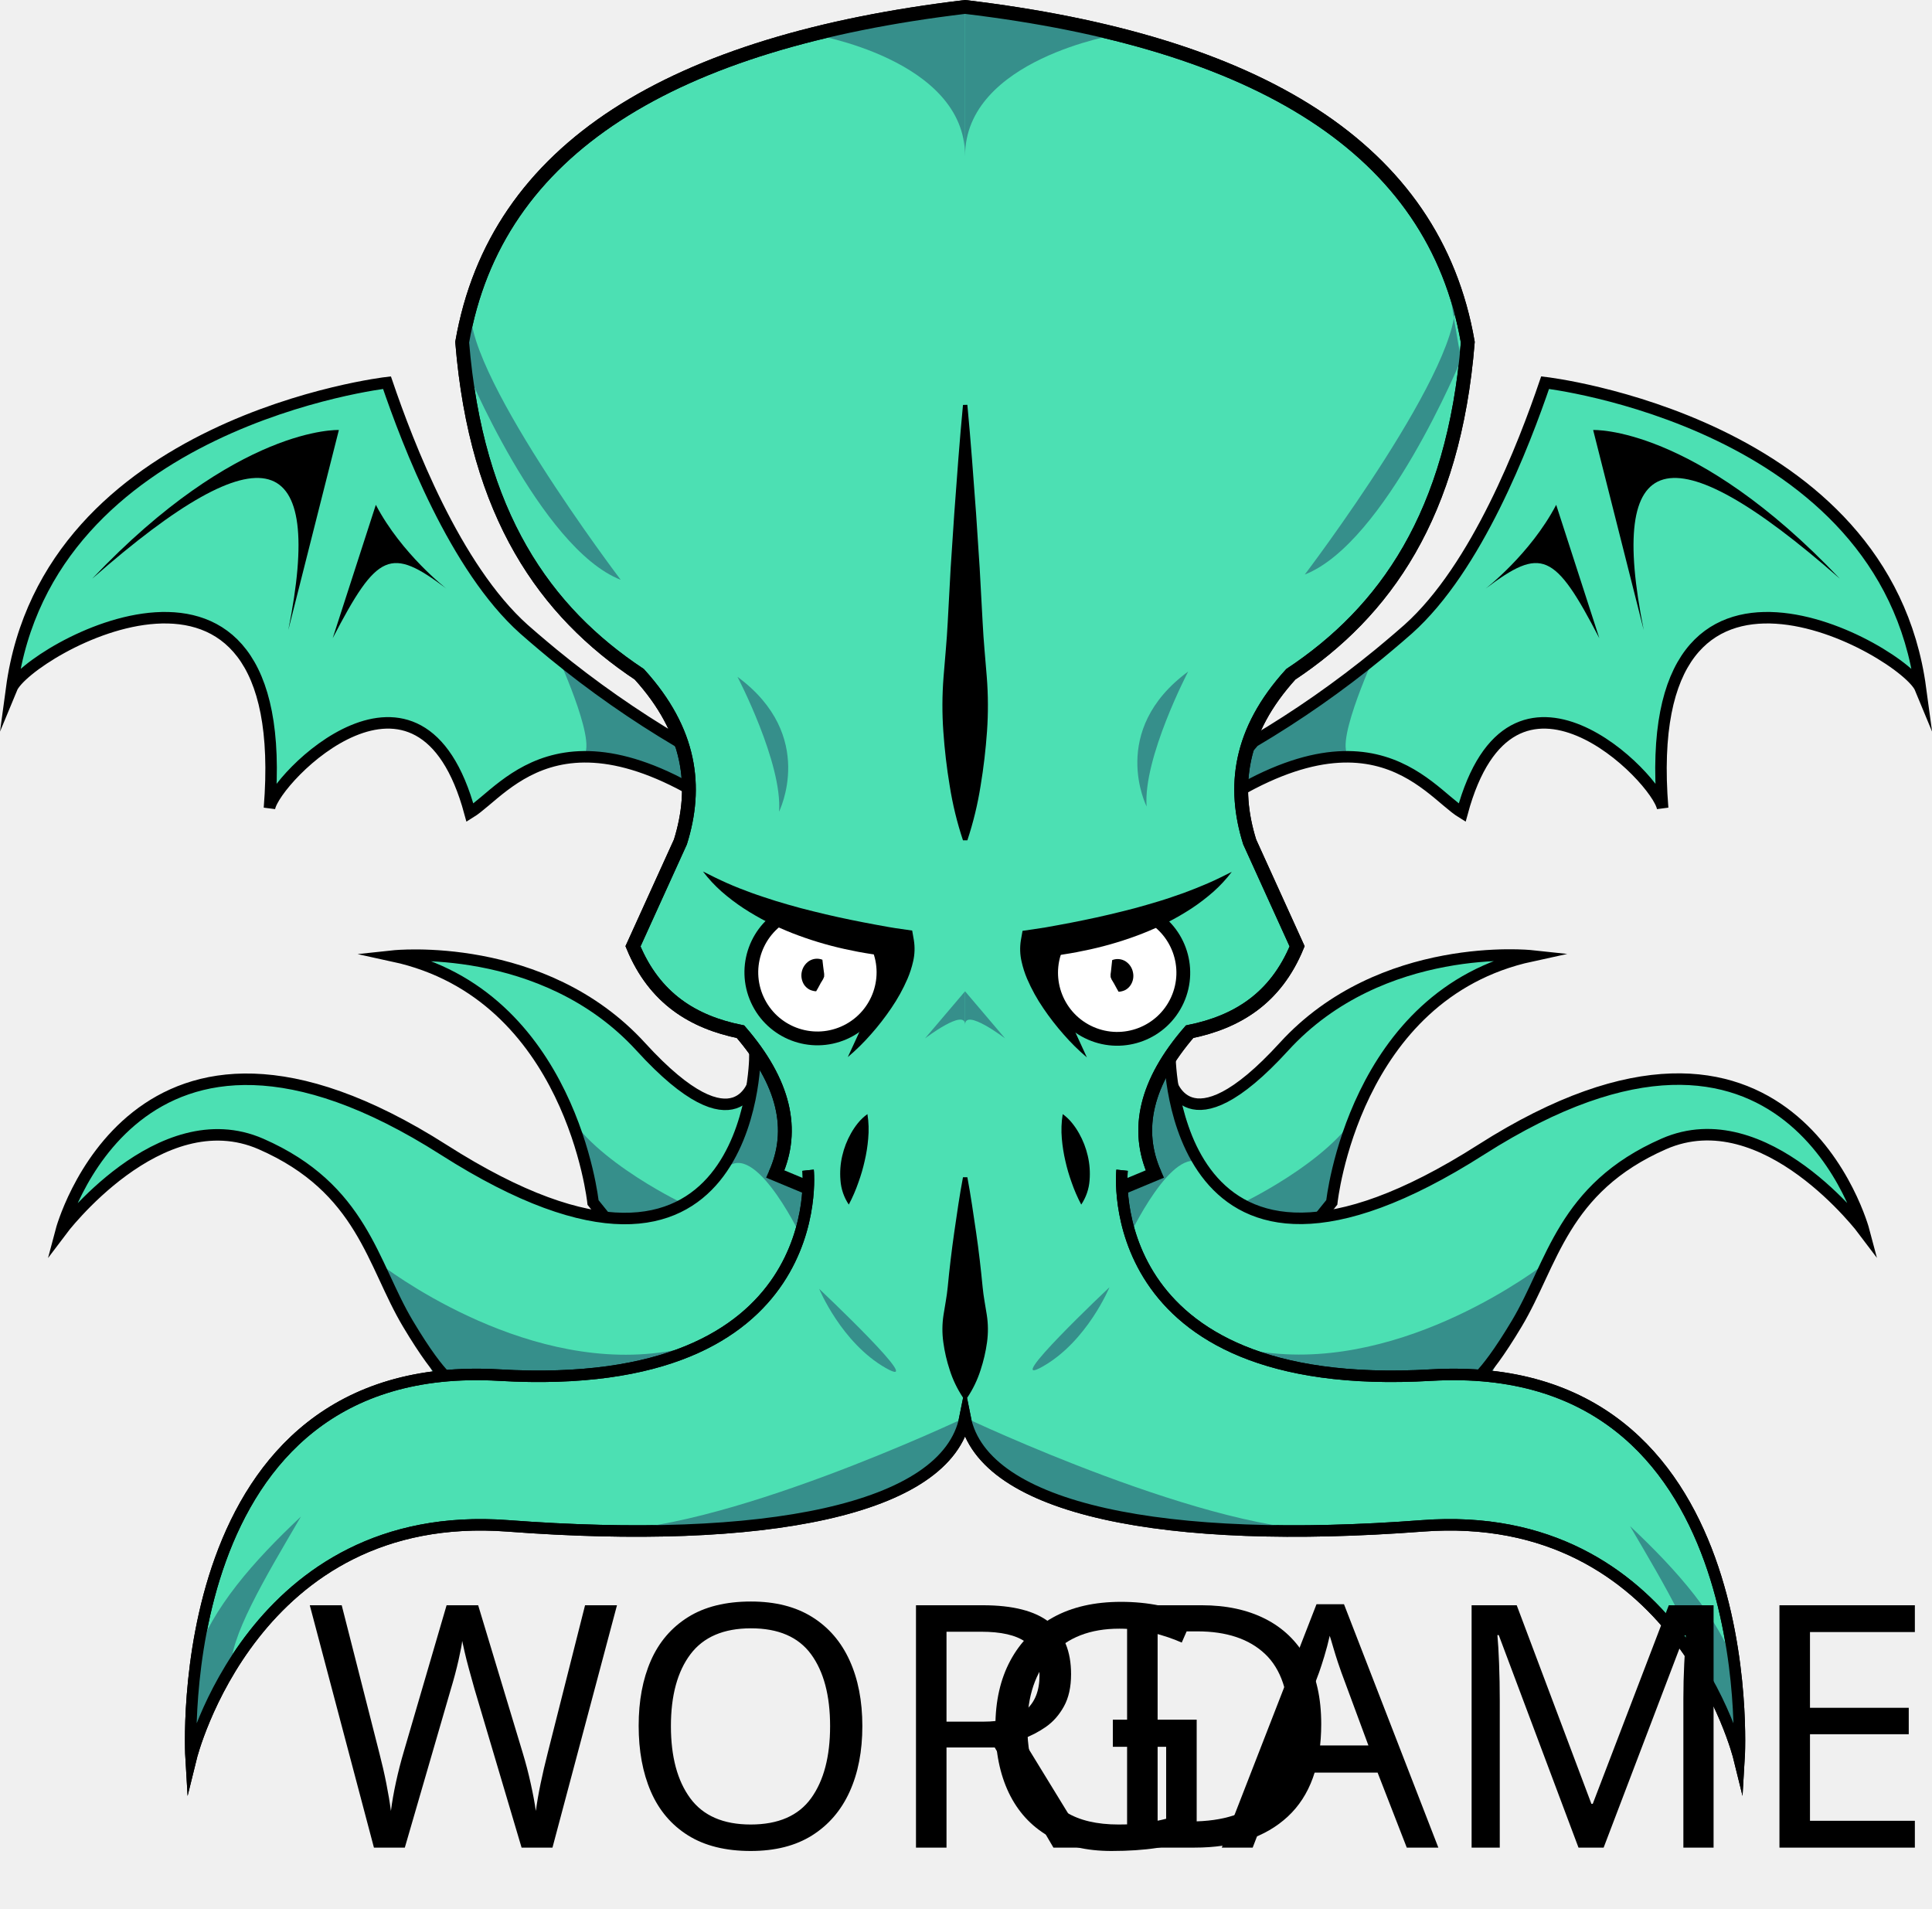
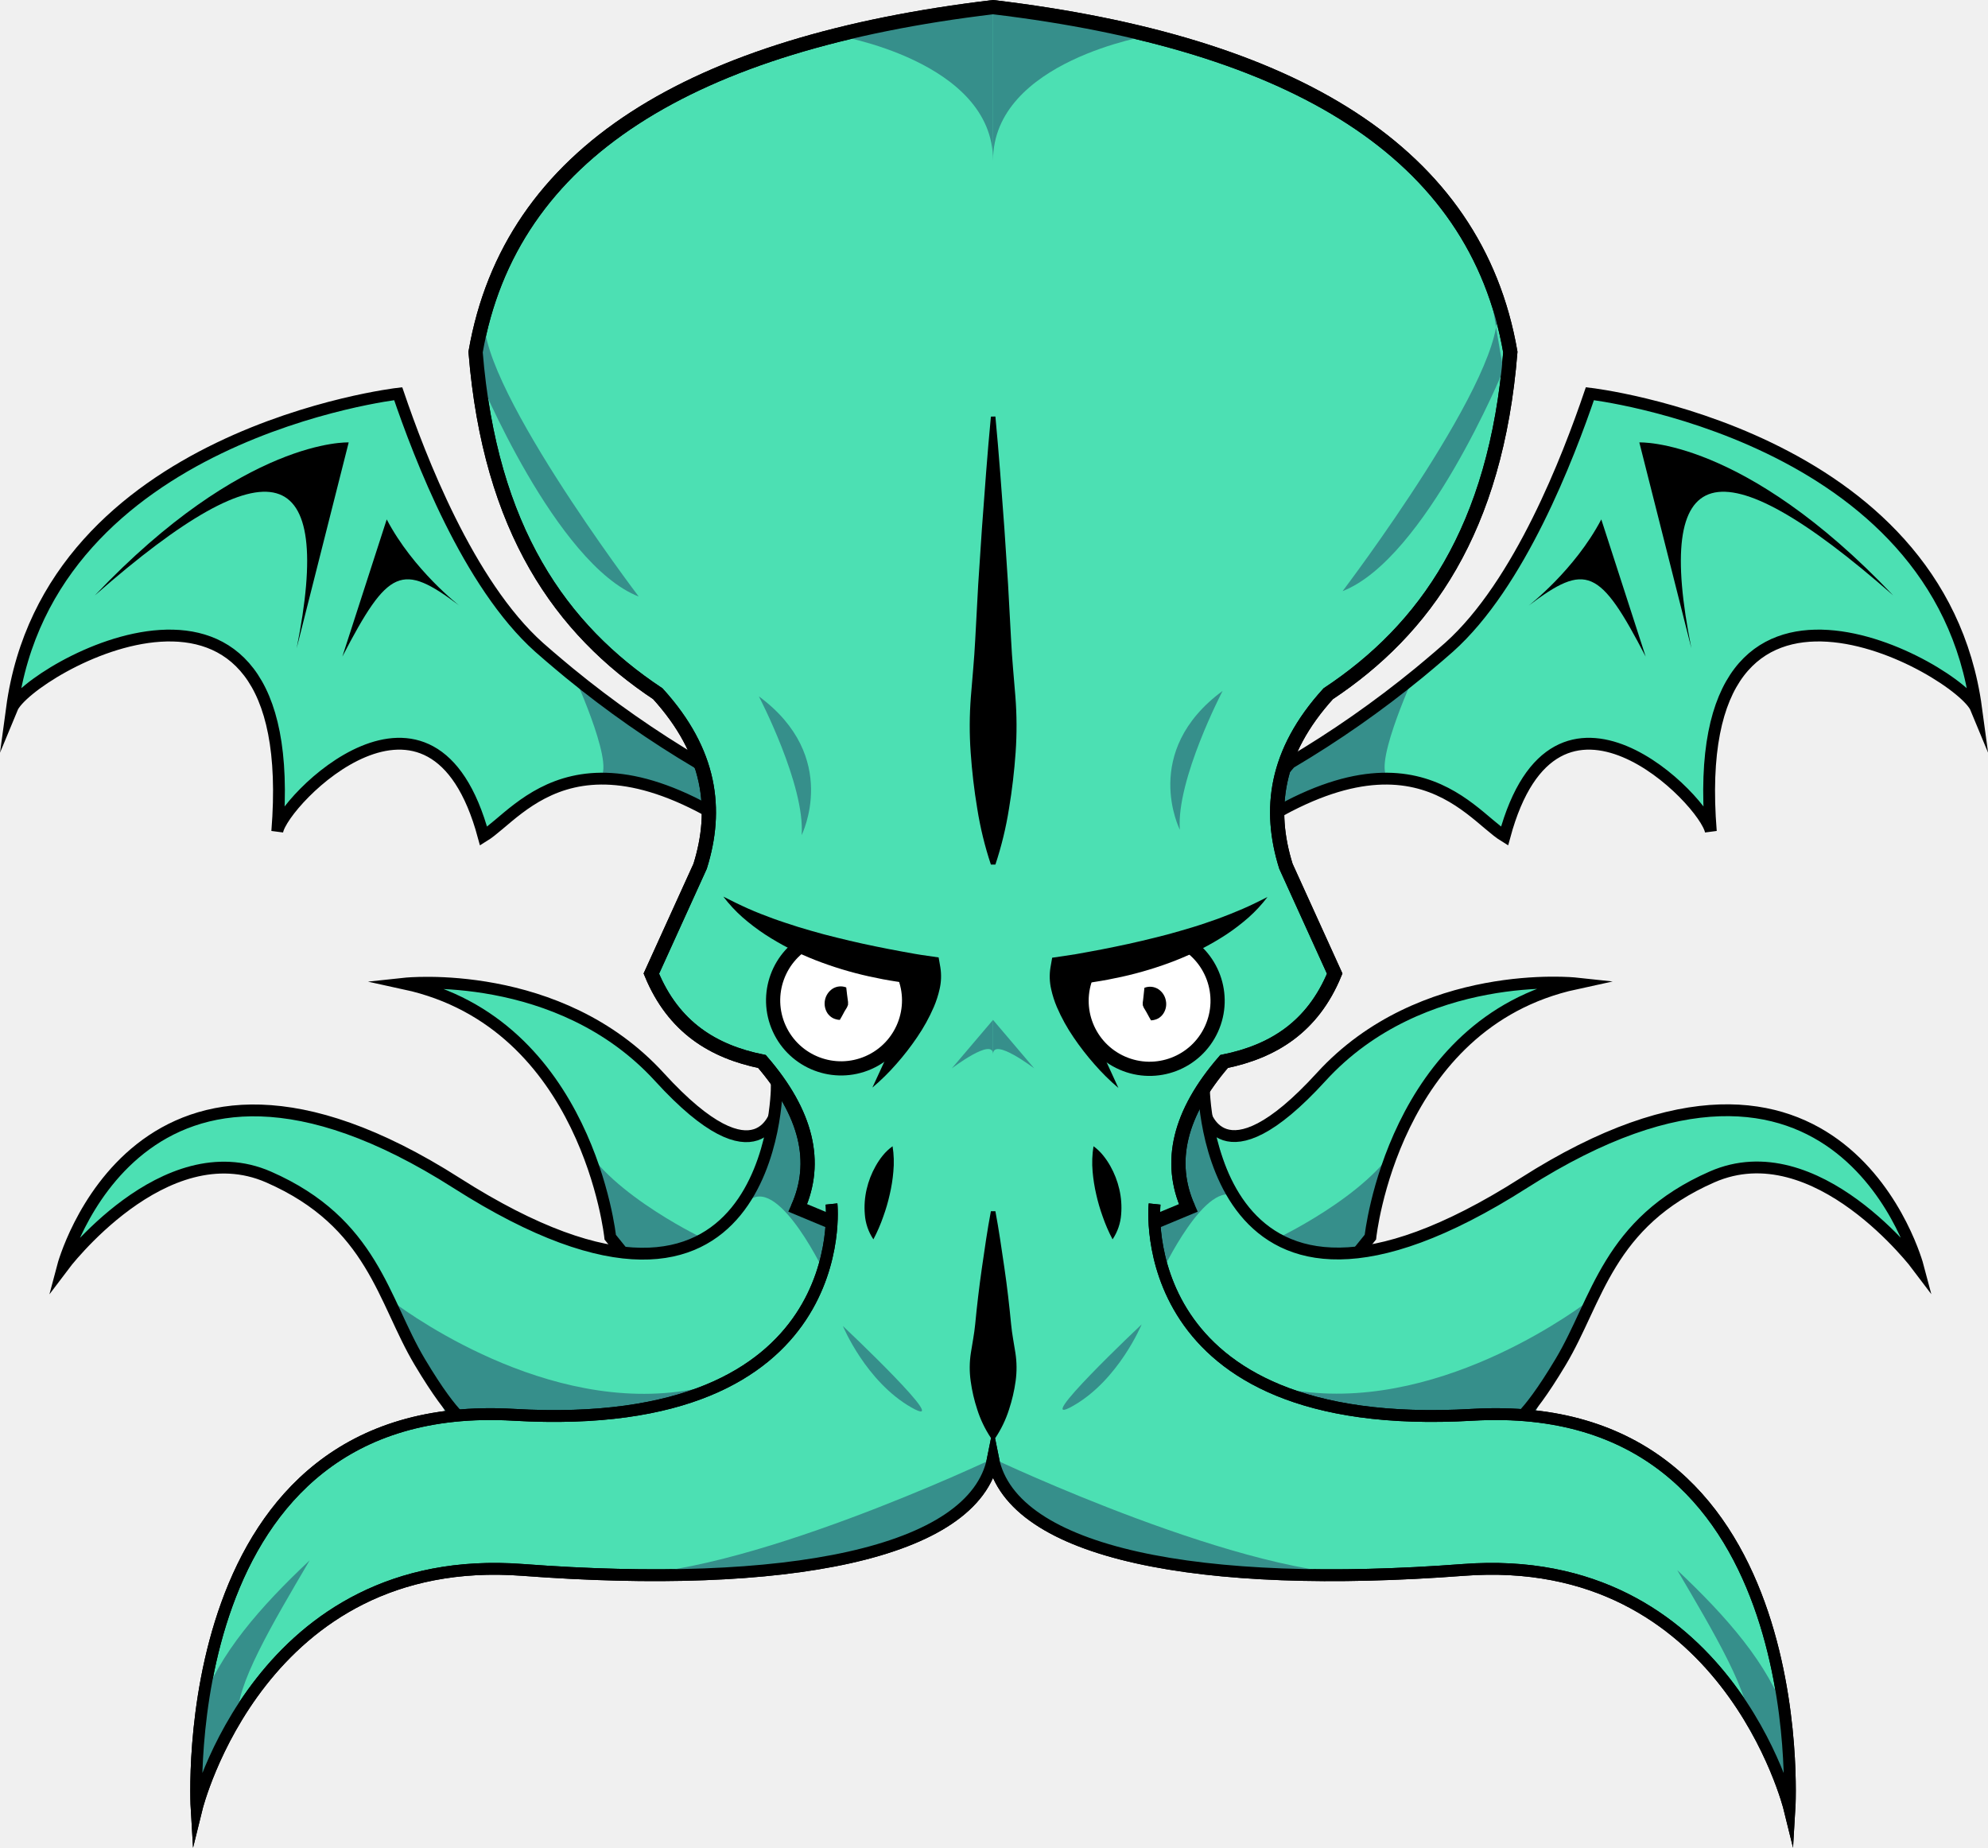
- <svg xmlns="http://www.w3.org/2000/svg" id="Layer_1" data-name="Layer 1" viewBox="0 0 840.48 830.37">
+ <svg xmlns="http://www.w3.org/2000/svg" id="Layer_1" data-name="Layer 1" viewBox="0 0 840.48 781.21">
  <defs>
-     <style>.cls-1,.cls-4,.cls-5{fill:#4ce0b3;}.cls-2{fill:#368f8b;}.cls-3,.cls-7{fill:none;}.cls-3,.cls-4,.cls-5,.cls-6,.cls-7{stroke:#000;stroke-miterlimit:10;}.cls-3,.cls-5{stroke-width:5px;}.cls-4,.cls-6,.cls-7{stroke-width:6px;}.cls-6{fill:#fff;}.cls-8{font-size:147.65px;font-family:BadaBoomBB, BadaBoom BB;}.cls-9{font-size:72.58px;}</style>
+     <style>.cls-1,.cls-4,.cls-5{fill:#4ce0b3;}.cls-2{fill:#368f8b;}.cls-3,.cls-7{fill:none;}.cls-3,.cls-4,.cls-5,.cls-6,.cls-7{stroke:#000;stroke-miterlimit:10;}.cls-3,.cls-5{stroke-width:5px;}.cls-4,.cls-6,.cls-7{stroke-width:6px;}.cls-6{fill:#fff;}</style>
  </defs>
  <path class="cls-1" d="M737.13,700.68s7.16,32.59,49.6-13.91,107.62-39.52,107.62-39.52C817,664.07,807.54,754.49,807.54,754.49l-29.76,36.84-40.65-6.88-27.19-27.52Z" transform="translate(-228.17 -231.46)" />
  <path class="cls-2" d="M769.42,754.37s44.85-21.58,52.21-45.43l-18.28,51S773.13,762.44,769.42,754.37Z" transform="translate(-228.17 -231.46)" />
  <path class="cls-3" d="M737.13,700.68s7.16,32.59,49.6-13.91,107.62-39.52,107.62-39.52C817,664.07,807.54,754.49,807.54,754.49l-29.76,36.84-40.65-6.88-27.19-27.52Z" transform="translate(-228.17 -231.46)" />
  <path class="cls-1" d="M737.13,691.2s.84,126.11,135.36,40.36S1039,766.87,1039,766.87s-42.88-57.17-87-37.83S903.6,781.16,888,807.23s-20.6,26.06-20.6,26.06L738.68,851.86l-97-64.66L645.7,717Z" transform="translate(-228.17 -231.46)" />
  <path class="cls-2" d="M901.45,780.22s-1.35,1.07-3.85,2.87C881.44,794.69,817,836.52,756,814.27c0,0,35.36,19.14,84.28,15.64l36,.43" transform="translate(-228.17 -231.46)" />
  <path class="cls-2" d="M719.09,769.84s19.26-41.27,32.1-32.1c0,0-15.59-39.44-13.76-50.45s-44,59.62-44,59.62Z" transform="translate(-228.17 -231.46)" />
  <path class="cls-3" d="M737.13,691.2s.84,126.11,135.36,40.36S1039,766.87,1039,766.87s-42.88-57.17-87-37.83S903.6,781.16,888,807.23s-20.6,26.06-20.6,26.06L738.68,851.86l-97-64.66L645.7,717Z" transform="translate(-228.17 -231.46)" />
  <path class="cls-1" d="M773.62,554A434.82,434.82,0,0,0,828,516s7.29-6,12.77-10.86c29.9-26.72,50.45-80.46,59.57-107.23,0,0,147.65,17,163.29,133-6.68-16.18-123.09-82.85-112.16,52.07-2.32-13-65.65-77.67-87.22,2-15.65-9.6-43.21-55.17-126.36,10.53Z" transform="translate(-228.17 -231.46)" />
  <path class="cls-2" d="M825.65,517.92s-18.94,41.61-9.44,42.78c0,0-48.57,2.91-57.08,19.58l3.76-22.77S800.28,541.26,825.65,517.92Z" transform="translate(-228.17 -231.46)" />
  <path class="cls-3" d="M773.62,554A434.82,434.82,0,0,0,828,516s7.29-6,12.77-10.86c29.9-26.72,50.45-80.46,59.57-107.23,0,0,147.65,17,163.29,133-6.68-16.18-123.09-82.85-112.16,52.07-2.32-13-65.65-77.67-87.22,2-15.65-9.6-43.21-55.17-126.36,10.53Z" transform="translate(-228.17 -231.46)" />
  <path d="M943.24,505.51l-22-87s44-2.06,107.31,64.67C953.59,417.32,927.37,426.45,943.24,505.51Z" transform="translate(-228.17 -231.46)" />
  <path d="M874.44,487.52s19.47-15,30.72-36.46l18.76,58C904.5,471.66,898.76,469.15,874.44,487.52Z" transform="translate(-228.17 -231.46)" />
  <path class="cls-1" d="M523.21,554a434.82,434.82,0,0,1-54.35-38s-7.29-6-12.77-10.86c-29.9-26.72-50.45-80.46-59.57-107.23,0,0-147.65,17-163.29,133,6.68-16.18,123.09-82.85,112.16,52.07,2.32-13,65.65-77.67,87.22,2,15.65-9.6,43.21-55.17,126.36,10.53Z" transform="translate(-228.17 -231.46)" />
  <path class="cls-1" d="M556.58,700.75s-7.16,32.58-49.61-13.92-107.61-39.51-107.61-39.51c77.35,16.81,86.81,107.23,86.81,107.23l29.76,36.84,40.65-6.87L583.77,757Z" transform="translate(-228.17 -231.46)" />
  <path class="cls-2" d="M524.29,754.44S479.44,732.86,472.07,709l18.29,51S520.58,762.51,524.29,754.44Z" transform="translate(-228.17 -231.46)" />
  <path class="cls-3" d="M556.58,700.75s-7.16,32.58-49.61-13.92-107.61-39.51-107.61-39.51c77.35,16.81,86.81,107.23,86.81,107.23l29.76,36.84,40.65-6.87L583.77,757Z" transform="translate(-228.17 -231.46)" />
  <path class="cls-1" d="M556.58,691.27s-.84,126.11-135.36,40.36-166.47,35.31-166.47,35.31,42.88-57.17,87-37.84,48.34,52.13,63.9,78.19,20.59,26.07,20.59,26.07L555,851.93l97.05-64.66L648,717.1Z" transform="translate(-228.17 -231.46)" />
  <path class="cls-2" d="M392.26,780.29s1.34,1.07,3.84,2.87c16.17,11.6,80.61,53.43,141.59,31.18,0,0-35.35,19.14-84.27,15.64l-36,.43" transform="translate(-228.17 -231.46)" />
  <path class="cls-2" d="M577.38,770.76s-19.26-41.28-32.1-32.1c0,0,15.59-39.44,13.76-50.45s44,59.62,44,59.62Z" transform="translate(-228.17 -231.46)" />
  <path class="cls-2" d="M471.18,517.92s18.94,41.61,9.44,42.78c0,0,48.57,2.91,57.07,19.58l-3.75-22.77S496.55,541.26,471.18,517.92Z" transform="translate(-228.17 -231.46)" />
  <path class="cls-3" d="M523.21,554a434.82,434.82,0,0,1-54.35-38s-7.29-6-12.77-10.86c-29.9-26.72-50.45-80.46-59.57-107.23,0,0-147.65,17-163.29,133,6.68-16.18,123.09-82.85,112.16,52.07,2.32-13,65.65-77.67,87.22,2,15.65-9.6,43.21-55.17,126.36,10.53Z" transform="translate(-228.17 -231.46)" />
  <path class="cls-3" d="M556.58,691.27s-.84,126.11-135.36,40.36-166.47,35.31-166.47,35.31,42.88-57.17,87-37.84,48.34,52.13,63.9,78.19,20.59,26.07,20.59,26.07L555,851.93l97.05-64.66L648,717.1Z" transform="translate(-228.17 -231.46)" />
  <path class="cls-4" d="M648,776.54l28-11.67,54.54-22.72c-8.67-19.32-3.9-39.94,15.14-61.91,20.52-4.18,37.4-14.41,46.77-37.15-2.7-6-9.92-21.85-20.63-45.4-7.48-23.89-4.64-48.1,17.88-72.92,40.9-27.14,70.95-69.26,77-144.46C852.08,295.79,775.13,249.66,648,234.48h0c-127.13,15.18-204.08,61.31-218.76,145.83,6.1,75.2,36.15,117.32,77.05,144.46,22.52,24.82,25.36,49,17.88,72.92l-20.63,45.4c9.38,22.74,26.26,33,46.77,37.15,19,22,23.81,42.59,15.14,61.91L620,764.87Z" transform="translate(-228.17 -231.46)" />
  <path class="cls-5" d="M716.31,740.5S706,838,850.63,829.62,984.72,996.09,984.72,996.09s-26.9-109.3-137.88-100.89S656,888.47,648,848.12c-8,40.35-87.86,55.48-198.84,47.08S311.29,996.09,311.29,996.09s-10.51-174.88,134.1-166.47S579.71,740.5,579.71,740.5" transform="translate(-228.17 -231.46)" />
  <path class="cls-6" d="M610.25,643.24a28.74,28.74,0,1,1-38.76-14.81" transform="translate(-228.17 -231.46)" />
  <path d="M597,691.27l5.88-12.76c1.93-4.21,3.79-8.4,5.51-12.57.84-2.1,1.67-4.17,2.4-6.25s1.41-4.14,1.94-6.18a35.11,35.11,0,0,0,1.15-5.89,13.7,13.7,0,0,0-.21-4.68l5.47,4.86c-2.14-.13-4-.33-6-.55s-3.94-.49-5.9-.79c-3.91-.59-7.8-1.33-11.66-2.19a154.5,154.5,0,0,1-22.73-6.9c-3.7-1.45-7.34-3.09-10.91-4.86a112.19,112.19,0,0,1-10.36-6,87.19,87.19,0,0,1-9.52-7.25,60.55,60.55,0,0,1-8.08-8.72c3.53,1.8,7,3.51,10.46,5.05s7,2.92,10.54,4.21c1.78.61,3.53,1.28,5.33,1.84s3.56,1.17,5.34,1.73c3.58,1.11,7.18,2.11,10.79,3.1,7.24,1.88,14.52,3.62,21.87,5.11,3.67.77,7.35,1.46,11,2.14,1.84.31,3.68.66,5.53,1s3.73.6,5.42.84l4.74.69.73,4.18a23.93,23.93,0,0,1-.3,9.14,43.8,43.8,0,0,1-2.42,7.54,75.94,75.94,0,0,1-7.12,12.9,110.27,110.27,0,0,1-8.77,11.3A93.6,93.6,0,0,1,597,691.27Z" transform="translate(-228.17 -231.46)" />
  <path class="cls-2" d="M328.82,957.87c-1.46-13.21,14.72-40.22,30.27-66.73-20.7,19.52-38.55,39.63-46.09,61.91l-1.38,35.77Z" transform="translate(-228.17 -231.46)" />
  <path d="M649,743.54c1.5,8,2.63,16,3.8,23.93s2.08,15.95,2.85,23.92c.37,4,1.19,8,1.8,12a41,41,0,0,1,.1,12,68.16,68.16,0,0,1-2.79,12,47.93,47.93,0,0,1-5.76,12h-1.9a47.63,47.63,0,0,1-5.77-12,67.24,67.24,0,0,1-2.78-12,40.63,40.63,0,0,1,.09-12c.61-4,1.43-8,1.81-12q1.14-12,2.85-23.92c1.16-8,2.29-16,3.8-23.93Z" transform="translate(-228.17 -231.46)" />
  <path d="M605.53,716.08a42.48,42.48,0,0,1,.33,10.71,66.29,66.29,0,0,1-1.54,9.7,74.9,74.9,0,0,1-2.71,9.29,68,68,0,0,1-4.19,9.66,21.64,21.64,0,0,1-3.62-10.55,34.08,34.08,0,0,1,.77-10.64,36.42,36.42,0,0,1,3.82-9.82,30.92,30.92,0,0,1,3-4.44A21.55,21.55,0,0,1,605.53,716.08Z" transform="translate(-228.17 -231.46)" />
  <path d="M690.48,716.08a21,21,0,0,1,4.1,3.91,31.83,31.83,0,0,1,3,4.44,36.72,36.72,0,0,1,3.81,9.82,34.38,34.38,0,0,1,.78,10.64,21.75,21.75,0,0,1-3.63,10.55,68,68,0,0,1-4.19-9.66,76.66,76.66,0,0,1-2.71-9.29,69.09,69.09,0,0,1-1.54-9.7A43.43,43.43,0,0,1,690.48,716.08Z" transform="translate(-228.17 -231.46)" />
  <path class="cls-2" d="M648,848.12s108.31,51.37,162,49C810,897.15,663.6,903.46,648,848.12Z" transform="translate(-228.17 -231.46)" />
  <path class="cls-2" d="M967.54,962c1.46-13.21-14.72-40.21-30.27-66.72,20.7,19.51,38.55,39.63,46.09,61.91L984.73,993Z" transform="translate(-228.17 -231.46)" />
  <path class="cls-2" d="M648,848.12s-108.31,51.37-162,49C486,897.15,632.41,903.46,648,848.12Z" transform="translate(-228.17 -231.46)" />
  <path class="cls-3" d="M716.31,740.5S706,838,850.63,829.62,984.72,996.09,984.72,996.09s-26.9-109.3-137.88-100.89S656,888.47,648,848.12c-8,40.35-87.86,55.48-198.84,47.08S311.29,996.09,311.29,996.09s-10.51-174.88,134.1-166.47S579.71,740.5,579.71,740.5" transform="translate(-228.17 -231.46)" />
  <path d="M585.94,648.93c.25,2.41.46,3.84.61,5a8,8,0,0,1,.15,2.35,7.51,7.51,0,0,1-1,2c-.36.47-.58,1-1,1.75s-.8,1.53-1.48,2.63a6.24,6.24,0,0,1-.88-.09c-.27-.05-.53-.12-.79-.19a5.79,5.79,0,0,1-1.44-.58,6.76,6.76,0,0,1-2.1-1.95,7.54,7.54,0,0,1,2.09-10.33A6.45,6.45,0,0,1,585.94,648.93Z" transform="translate(-228.17 -231.46)" />
  <path class="cls-2" d="M648,662.66l-17.43,20.5s17.43-13.29,17.43-6Z" transform="translate(-228.17 -231.46)" />
  <path class="cls-2" d="M648,662.66l17.42,20.5S648,669.87,648,677.2Z" transform="translate(-228.17 -231.46)" />
  <path class="cls-2" d="M863.79,387.87s-32.79,79.75-68,93.51c0,0,71.52-94.18,64.95-120.46S863.79,387.87,863.79,387.87Z" transform="translate(-228.17 -231.46)" />
  <path class="cls-2" d="M745.06,523.57s-19.65,37.61-18.08,58.7C727,582.27,710.2,549.25,745.06,523.57Z" transform="translate(-228.17 -231.46)" />
  <path d="M353.59,505.51l22-87s-44-2.06-107.31,64.67C343.24,417.32,369.46,426.45,353.59,505.51Z" transform="translate(-228.17 -231.46)" />
  <path d="M332.26,307.8" transform="translate(-228.17 -231.46)" />
  <path d="M422.39,487.52s-19.47-15-30.72-36.46l-18.76,58C392.33,471.66,398.07,469.15,422.39,487.52Z" transform="translate(-228.17 -231.46)" />
  <path class="cls-2" d="M581.59,246.4S648,257.13,648,299.32V234.48Z" transform="translate(-228.17 -231.46)" />
  <path d="M393.33,517.92" transform="translate(-228.17 -231.46)" />
  <path class="cls-2" d="M714.42,246.4S648,257.13,648,299.32V234.48Z" transform="translate(-228.17 -231.46)" />
  <path class="cls-2" d="M430.21,390.17s32.8,79.75,68,93.51c0,0-71.51-94.19-64.94-120.47S430.21,390.17,430.21,390.17Z" transform="translate(-228.17 -231.46)" />
  <path class="cls-7" d="M730.55,742.15c-8.67-19.32-3.9-39.94,15.14-61.91,20.52-4.18,37.4-14.41,46.77-37.15-2.7-6-9.92-21.85-20.63-45.4-7.48-23.89-4.64-48.1,17.88-72.92,40.9-27.14,70.95-69.26,77-144.46C852.08,295.79,775.13,249.66,648,234.48h0c-127.13,15.18-204.08,61.31-218.76,145.83,6.1,75.2,36.15,117.32,77.05,144.46,22.52,24.82,25.36,49,17.88,72.92l-20.63,45.4c9.38,22.74,26.26,33,46.77,37.15,19,22,23.81,42.59,15.14,61.91" transform="translate(-228.17 -231.46)" />
  <path class="cls-2" d="M549,525.87s19.64,37.6,18.08,58.7C567,584.57,583.8,551.55,549,525.87Z" transform="translate(-228.17 -231.46)" />
  <path d="M649,407.55c1.5,15.78,2.63,31.57,3.8,47.35l1.56,23.67,1.29,23.68c.38,7.89,1.19,15.78,1.8,23.67a160,160,0,0,1,.1,23.68c-.56,7.89-1.47,15.78-2.79,23.68A148.84,148.84,0,0,1,649,597h-1.9a147.81,147.81,0,0,1-5.77-23.67c-1.32-7.9-2.23-15.79-2.78-23.68a158.63,158.63,0,0,1,.09-23.68c.61-7.89,1.42-15.78,1.81-23.67l1.28-23.68,1.57-23.67c1.16-15.78,2.29-31.57,3.8-47.35Z" transform="translate(-228.17 -231.46)" />
  <path class="cls-6" d="M687.71,643.39a28.75,28.75,0,1,0,38.76-14.8" transform="translate(-228.17 -231.46)" />
  <path d="M701,691.43a94.52,94.52,0,0,1-10.12-10,112.82,112.82,0,0,1-8.77-11.3,75.94,75.94,0,0,1-7.12-12.9,42.94,42.94,0,0,1-2.41-7.54,23.92,23.92,0,0,1-.31-9.14l.73-4.18,4.75-.69c1.68-.25,3.6-.53,5.42-.84s3.68-.64,5.53-1c3.68-.68,7.37-1.37,11-2.14,7.35-1.49,14.63-3.23,21.87-5.11,3.61-1,7.21-2,10.79-3.1,1.78-.56,3.58-1.11,5.35-1.73s3.54-1.23,5.32-1.84c3.54-1.29,7-2.7,10.54-4.21s6.93-3.25,10.46-5a60,60,0,0,1-8.08,8.72,87.07,87.07,0,0,1-9.51,7.25,116.08,116.08,0,0,1-10.37,6c-3.57,1.77-7.2,3.41-10.9,4.86a154.26,154.26,0,0,1-22.74,6.9c-3.86.85-7.74,1.6-11.66,2.19-2,.3-3.92.56-5.89.79s-3.9.42-6,.55l5.47-4.86a13.49,13.49,0,0,0-.2,4.68,34.13,34.13,0,0,0,1.15,5.89c.52,2,1.19,4.1,1.94,6.18s1.55,4.15,2.39,6.25c1.72,4.17,3.58,8.36,5.52,12.57Z" transform="translate(-228.17 -231.46)" />
  <path d="M712,649.09a6.47,6.47,0,0,1,5.9.59,7.33,7.33,0,0,1,3.14,4.7A7.25,7.25,0,0,1,720,660a6.54,6.54,0,0,1-2.1,2,6.11,6.11,0,0,1-1.43.58c-.27.07-.53.14-.79.19a6.23,6.23,0,0,1-.89.09c-.68-1.1-1.06-1.91-1.47-2.63s-.68-1.28-1-1.75a7.22,7.22,0,0,1-1-2,7.91,7.91,0,0,1,.14-2.35C711.56,652.93,711.78,651.5,712,649.09Z" transform="translate(-228.17 -231.46)" />
  <path class="cls-2" d="M710.83,791.39s-9.63,23.39-28.89,34.4S710.83,791.39,710.83,791.39Z" transform="translate(-228.17 -231.46)" />
  <path class="cls-2" d="M584.53,792.08s9.63,23.39,28.89,34.4S584.53,792.08,584.53,792.08Z" transform="translate(-228.17 -231.46)" />
-   <text class="cls-8" transform="translate(133 803.69)">WORD<tspan class="cls-9" x="277" y="0"> </tspan>
-     <tspan x="291.03" y="0">GAME</tspan>
-   </text>
</svg>
